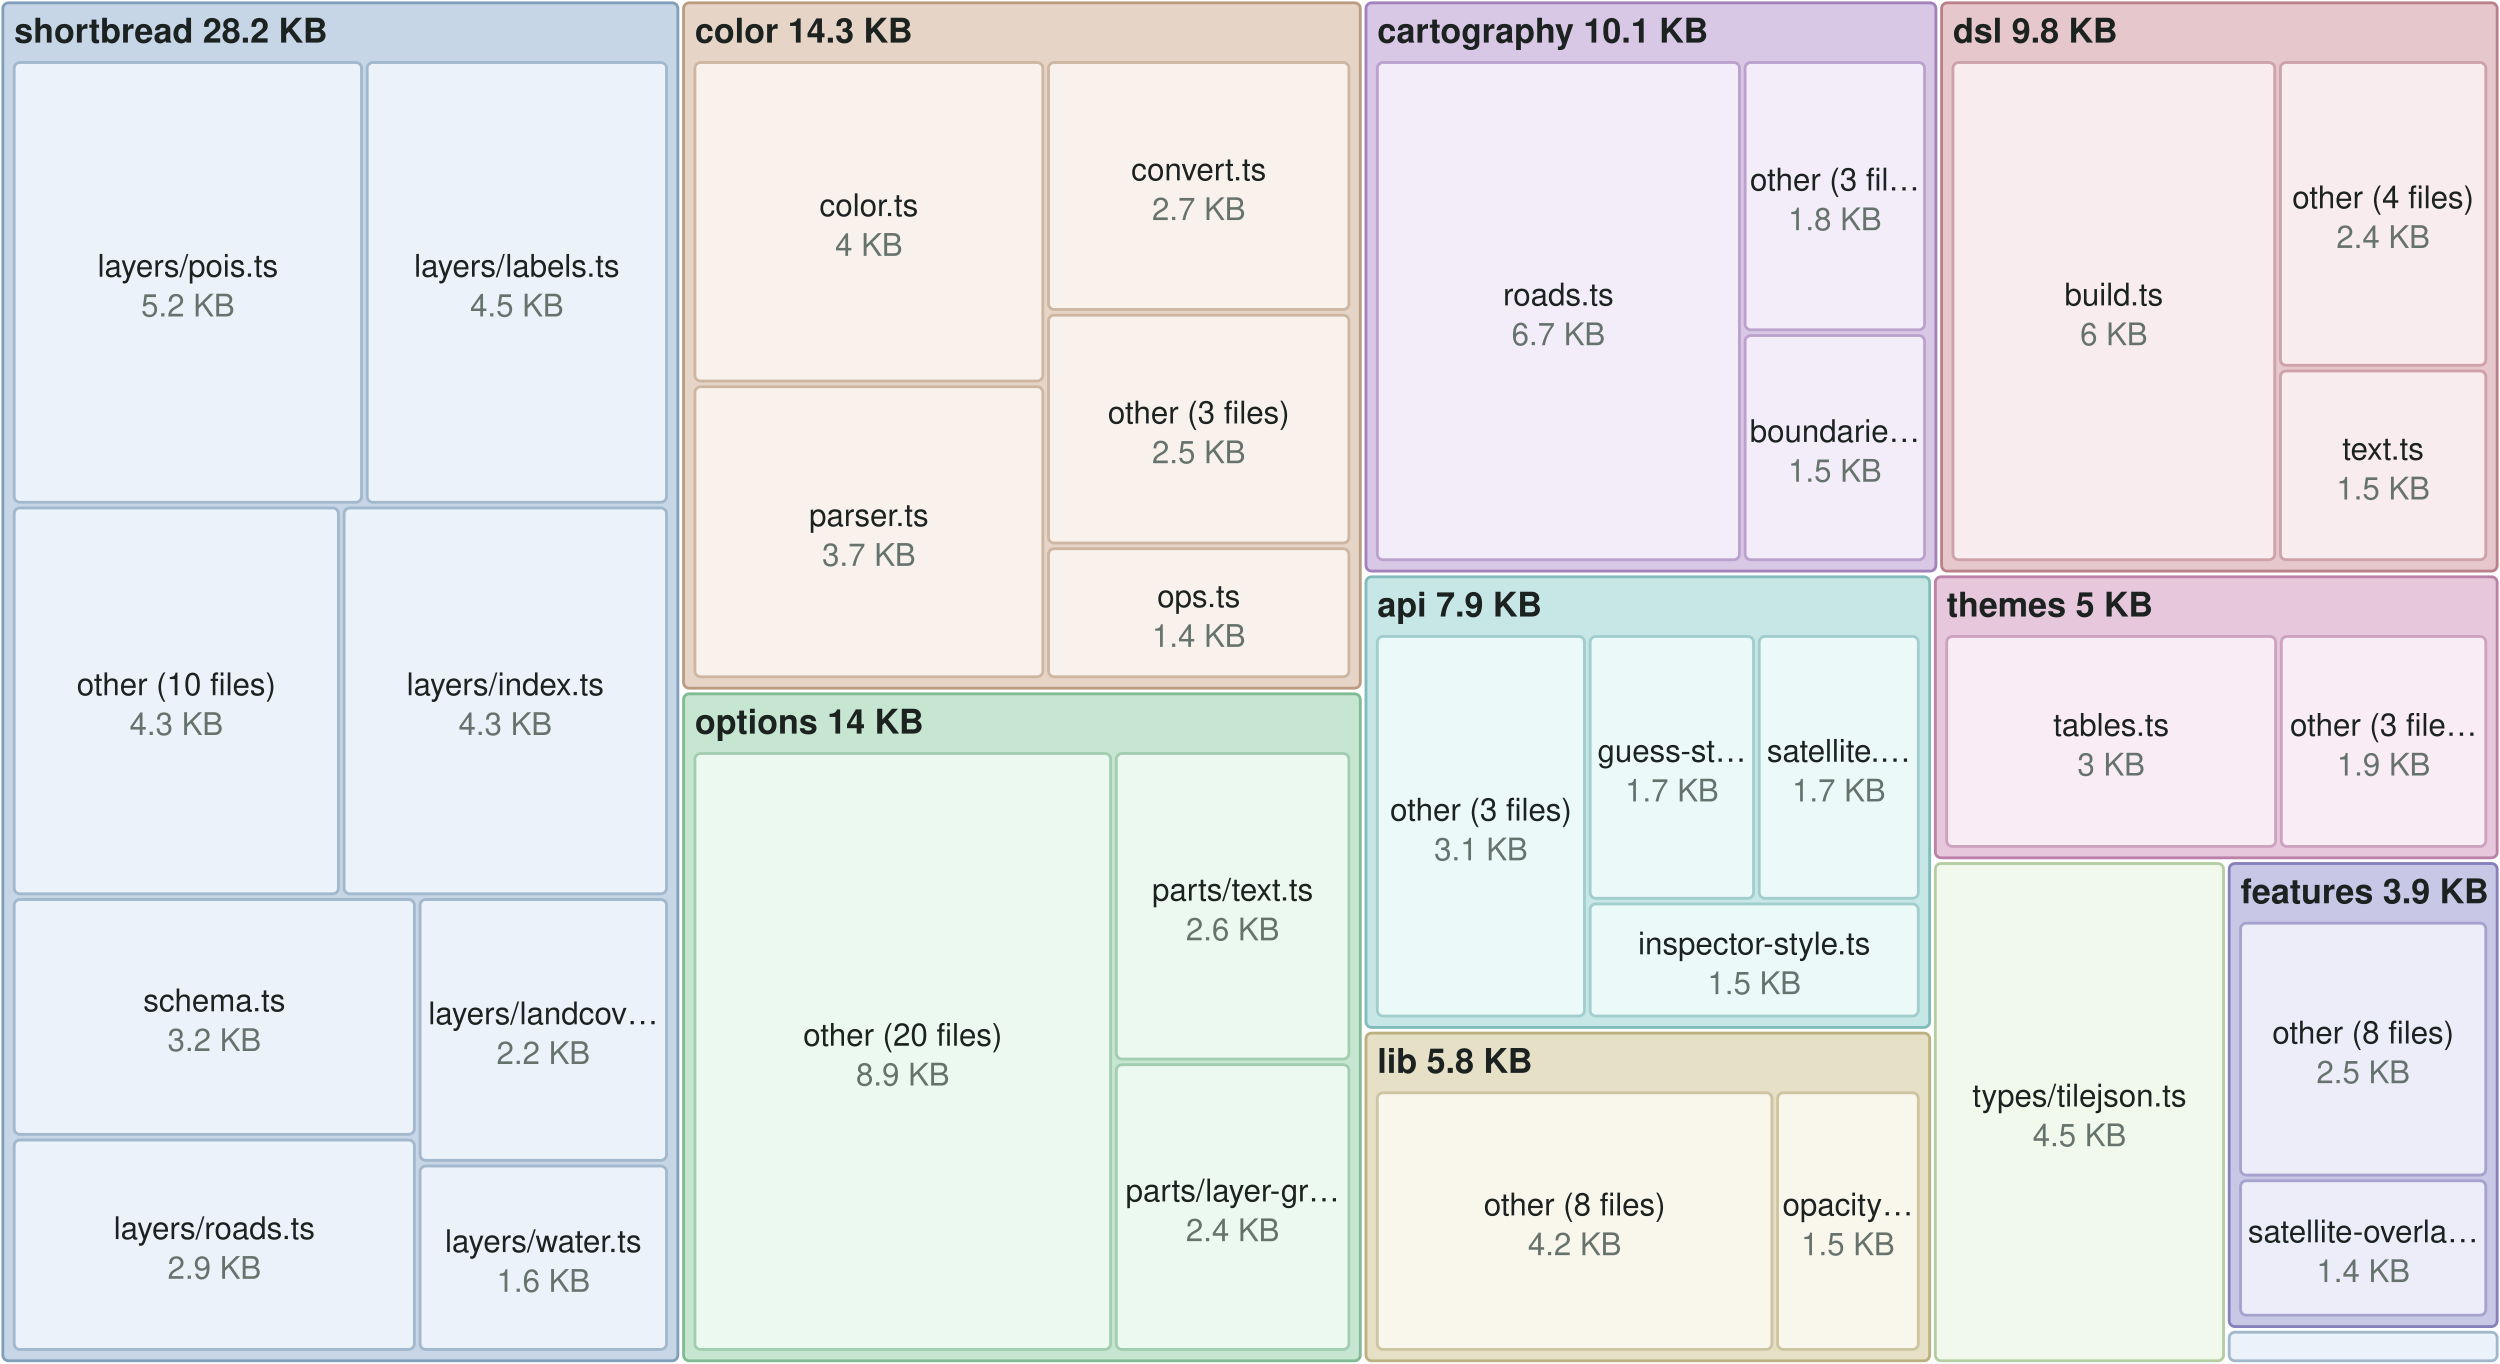
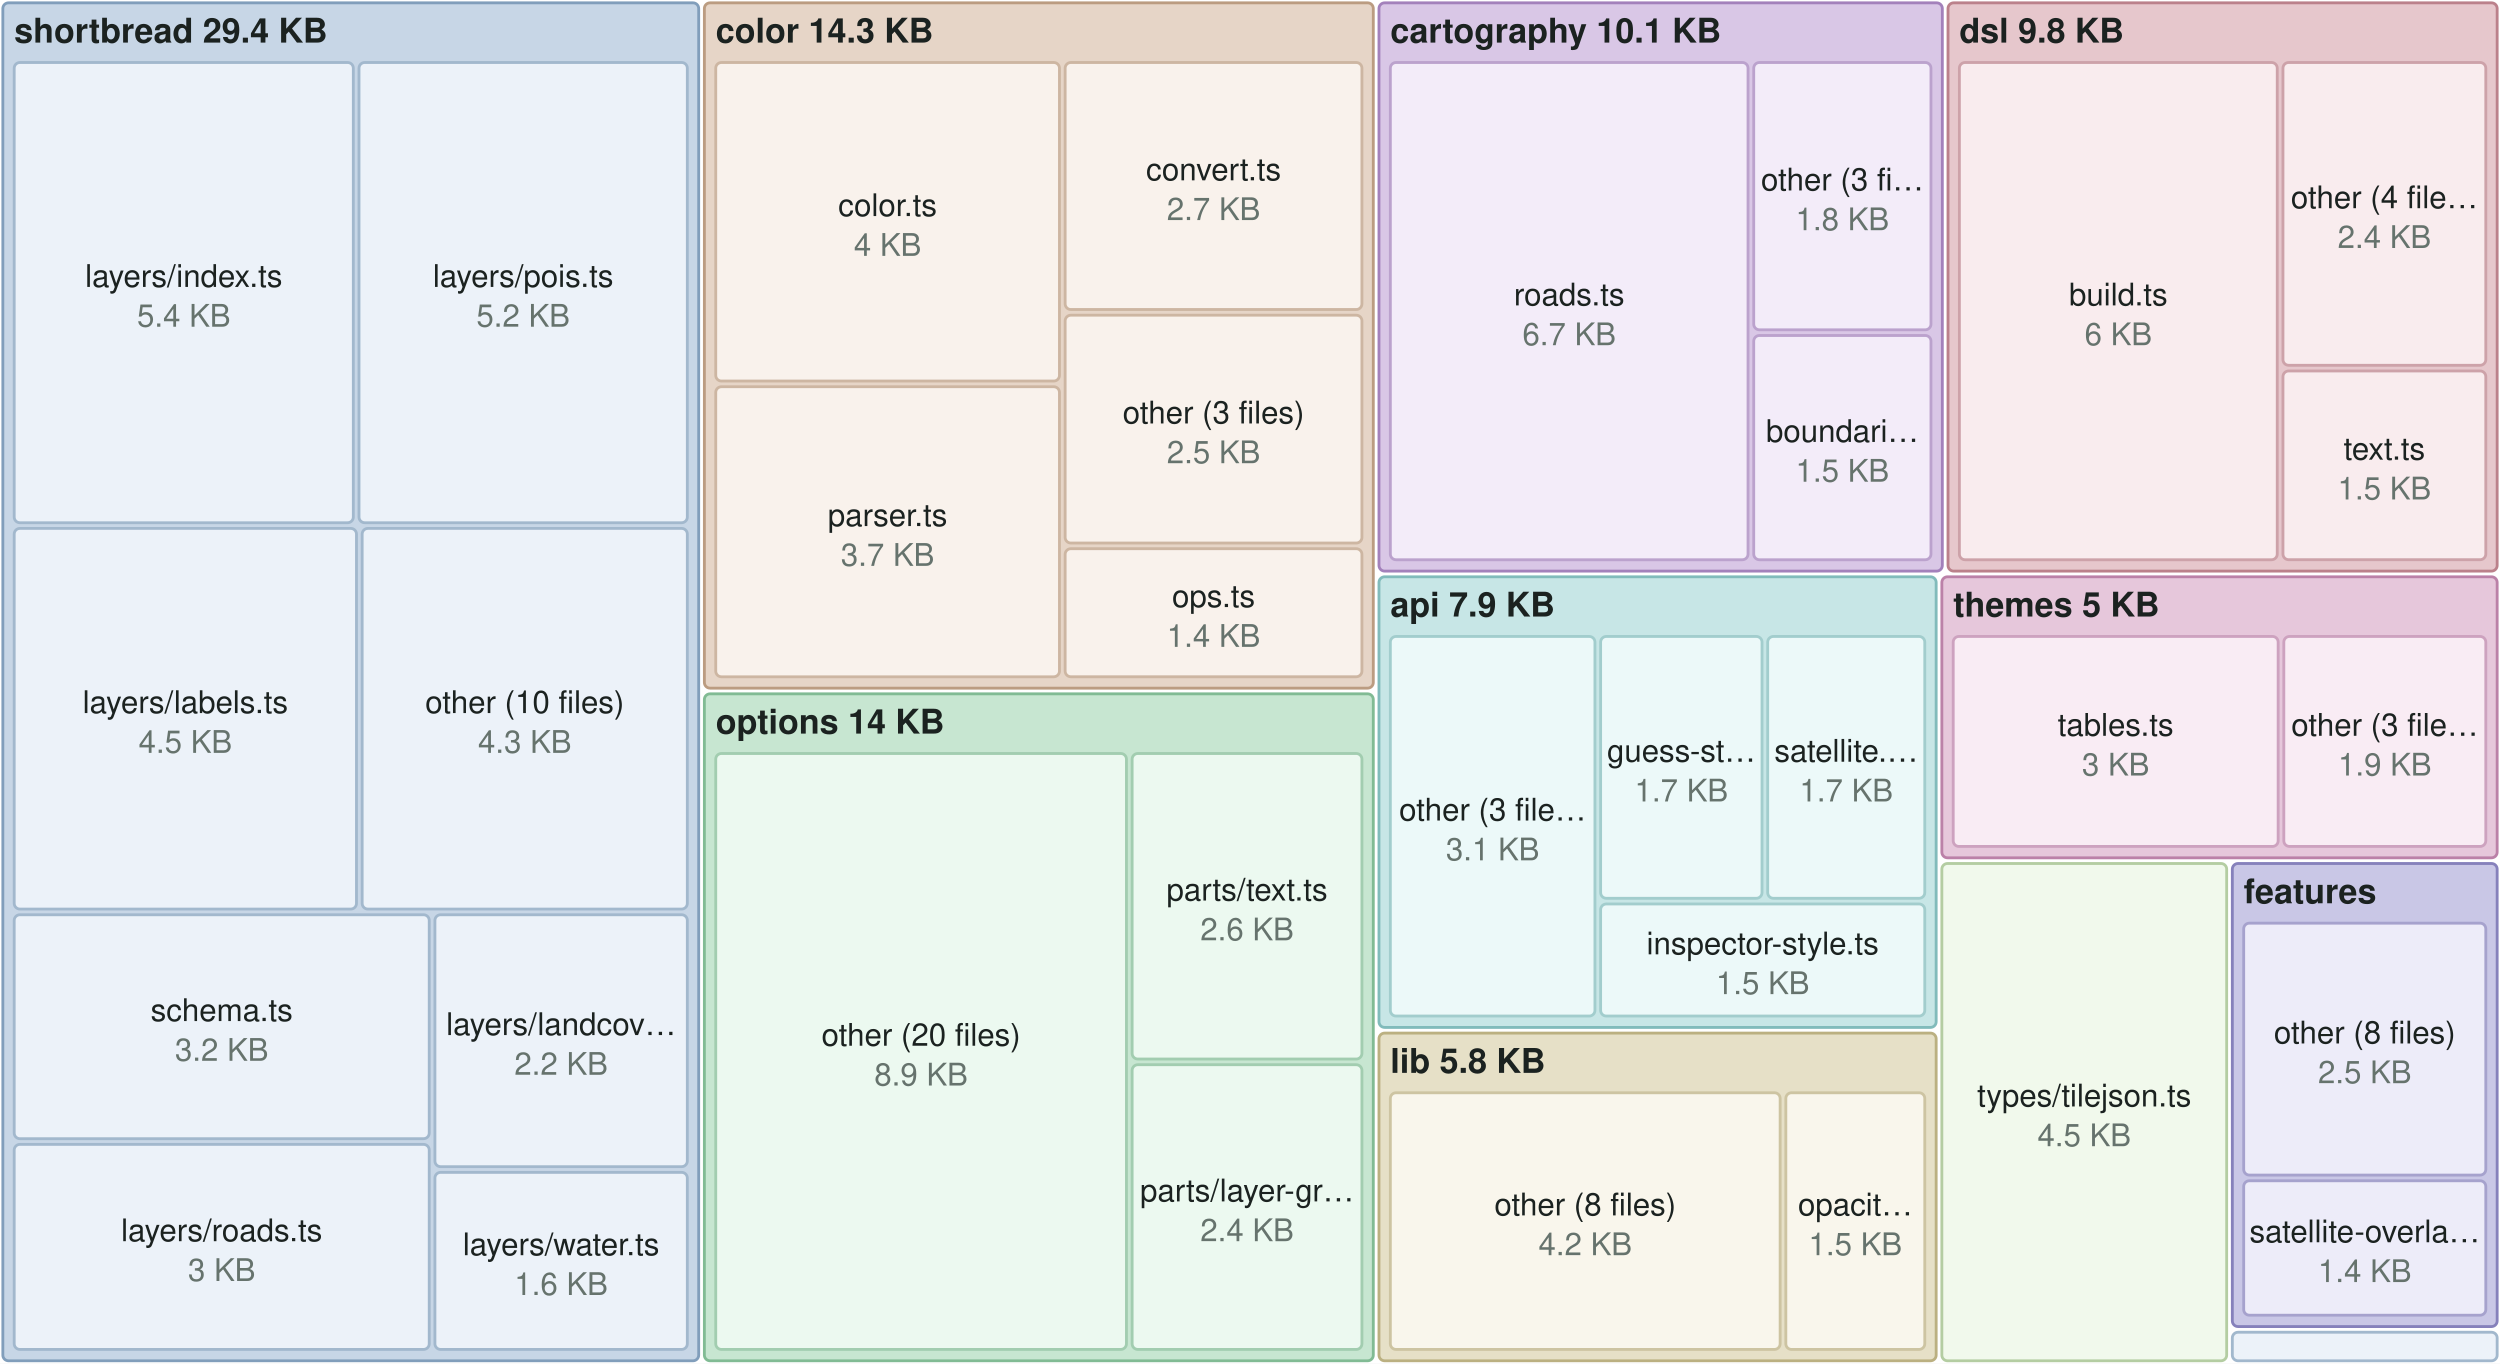
<svg xmlns="http://www.w3.org/2000/svg" width="880" height="480" viewBox="0 0 880 480">
  <style>
	.background { fill: #ffffff; }
	text { font-family: Helvetica, Arial, 'Liberation Sans', sans-serif; }
	.group-label { fill: #1b2220; font-weight: 600; font-size: 12px; }
	.leaf-label { fill: #1b2220; font-size: 11px; text-anchor: middle; }
	.leaf-size { fill: #66736d; font-size: 11px; text-anchor: middle; }
	.group-box, .leaf-box { stroke-width: 1; }
	.leaf:hover .leaf-box { stroke-width: 2; }
	.c0 .group-box { fill: hsl(210 38% 84%); stroke: hsl(210 30% 62%); }
	.c0 .leaf-box { fill: hsl(210 50% 95%); stroke: hsl(210 30% 72%); }
	.c1 .group-box { fill: hsl(28 38% 84%); stroke: hsl(28 30% 62%); }
	.c1 .leaf-box { fill: hsl(28 50% 95%); stroke: hsl(28 30% 72%); }
	.c2 .group-box { fill: hsl(140 38% 84%); stroke: hsl(140 30% 62%); }
	.c2 .leaf-box { fill: hsl(140 50% 95%); stroke: hsl(140 30% 72%); }
	.c3 .group-box { fill: hsl(275 38% 84%); stroke: hsl(275 30% 62%); }
	.c3 .leaf-box { fill: hsl(275 50% 95%); stroke: hsl(275 30% 72%); }
	.c4 .group-box { fill: hsl(350 38% 84%); stroke: hsl(350 30% 62%); }
	.c4 .leaf-box { fill: hsl(350 50% 95%); stroke: hsl(350 30% 72%); }
	.c5 .group-box { fill: hsl(180 38% 84%); stroke: hsl(180 30% 62%); }
	.c5 .leaf-box { fill: hsl(180 50% 95%); stroke: hsl(180 30% 72%); }
	.c6 .group-box { fill: hsl(48 38% 84%); stroke: hsl(48 30% 62%); }
	.c6 .leaf-box { fill: hsl(48 50% 95%); stroke: hsl(48 30% 72%); }
	.c7 .group-box { fill: hsl(320 38% 84%); stroke: hsl(320 30% 62%); }
	.c7 .leaf-box { fill: hsl(320 50% 95%); stroke: hsl(320 30% 72%); }
	.c8 .group-box { fill: hsl(95 38% 84%); stroke: hsl(95 30% 62%); }
	.c8 .leaf-box { fill: hsl(95 50% 95%); stroke: hsl(95 30% 72%); }
	.c9 .group-box { fill: hsl(245 38% 84%); stroke: hsl(245 30% 62%); }
	.c9 .leaf-box { fill: hsl(245 50% 95%); stroke: hsl(245 30% 72%); }
	@media (prefers-color-scheme: dark) {
		.background { fill: #0d1117; }
		.group-label, .leaf-label { fill: #e6edf3; }
		.leaf-size { fill: #8b949e; }
		.c0 .group-box { fill: hsl(210 22% 22%); stroke: hsl(210 20% 38%); }
		.c0 .leaf-box { fill: hsl(210 25% 14%); stroke: hsl(210 20% 32%); }
		.c1 .group-box { fill: hsl(28 22% 22%); stroke: hsl(28 20% 38%); }
		.c1 .leaf-box { fill: hsl(28 25% 14%); stroke: hsl(28 20% 32%); }
		.c2 .group-box { fill: hsl(140 22% 22%); stroke: hsl(140 20% 38%); }
		.c2 .leaf-box { fill: hsl(140 25% 14%); stroke: hsl(140 20% 32%); }
		.c3 .group-box { fill: hsl(275 22% 22%); stroke: hsl(275 20% 38%); }
		.c3 .leaf-box { fill: hsl(275 25% 14%); stroke: hsl(275 20% 32%); }
		.c4 .group-box { fill: hsl(350 22% 22%); stroke: hsl(350 20% 38%); }
		.c4 .leaf-box { fill: hsl(350 25% 14%); stroke: hsl(350 20% 32%); }
		.c5 .group-box { fill: hsl(180 22% 22%); stroke: hsl(180 20% 38%); }
		.c5 .leaf-box { fill: hsl(180 25% 14%); stroke: hsl(180 20% 32%); }
		.c6 .group-box { fill: hsl(48 22% 22%); stroke: hsl(48 20% 38%); }
		.c6 .leaf-box { fill: hsl(48 25% 14%); stroke: hsl(48 20% 32%); }
		.c7 .group-box { fill: hsl(320 22% 22%); stroke: hsl(320 20% 38%); }
		.c7 .leaf-box { fill: hsl(320 25% 14%); stroke: hsl(320 20% 32%); }
		.c8 .group-box { fill: hsl(95 22% 22%); stroke: hsl(95 20% 38%); }
		.c8 .leaf-box { fill: hsl(95 25% 14%); stroke: hsl(95 20% 32%); }
		.c9 .group-box { fill: hsl(245 22% 22%); stroke: hsl(245 20% 38%); }
		.c9 .leaf-box { fill: hsl(245 25% 14%); stroke: hsl(245 20% 32%); }
	}
</style>
  <rect class="background" width="880" height="480" />
  <g class="group c0">
-     <rect class="group-box" x="1" y="1" width="237.61" height="478" rx="2" />
-     <text class="group-label" x="5" y="15" textLength="108.71" lengthAdjust="spacingAndGlyphs">shortbread 28.2 KB</text>
-   </g>
-   <g class="leaf c0">
-     <rect class="leaf-box" x="5" y="22" width="122.26" height="154.8" rx="2" />
-     <text class="leaf-label" x="66.13" y="97.4" textLength="64.19" lengthAdjust="spacingAndGlyphs">layers/pois.ts</text>
-     <text class="leaf-size" x="66.13" y="111.4" textLength="33.02" lengthAdjust="spacingAndGlyphs">5.2 KB</text>
-   </g>
-   <g class="leaf c0">
-     <rect class="leaf-box" x="129.26" y="22" width="105.35" height="154.8" rx="2" />
-     <text class="leaf-label" x="181.93" y="97.4" textLength="72.74" lengthAdjust="spacingAndGlyphs">layers/labels.ts</text>
-     <text class="leaf-size" x="181.93" y="111.4" textLength="33.02" lengthAdjust="spacingAndGlyphs">4.5 KB</text>
-   </g>
-   <g class="leaf c0">
-     <rect class="leaf-box" x="5" y="178.8" width="114.12" height="135.83" rx="2" />
-     <text class="leaf-label" x="62.06" y="244.71" textLength="70.3" lengthAdjust="spacingAndGlyphs">other (10 files)</text>
-     <text class="leaf-size" x="62.06" y="258.71" textLength="33.02" lengthAdjust="spacingAndGlyphs">4.3 KB</text>
-   </g>
-   <g class="leaf c0">
-     <rect class="leaf-box" x="121.12" y="178.8" width="113.49" height="135.83" rx="2" />
-     <text class="leaf-label" x="177.86" y="244.71" textLength="70.3" lengthAdjust="spacingAndGlyphs">layers/index.ts</text>
-     <text class="leaf-size" x="177.86" y="258.71" textLength="33.02" lengthAdjust="spacingAndGlyphs">4.3 KB</text>
-   </g>
-   <g class="leaf c0">
-     <rect class="leaf-box" x="5" y="316.63" width="140.87" height="82.66" rx="2" />
-     <text class="leaf-label" x="75.44" y="355.96" textLength="50.13" lengthAdjust="spacingAndGlyphs">schema.ts</text>
-     <text class="leaf-size" x="75.44" y="369.96" textLength="33.02" lengthAdjust="spacingAndGlyphs">3.2 KB</text>
-   </g>
-   <g class="leaf c0">
-     <rect class="leaf-box" x="5" y="401.29" width="140.87" height="73.71" rx="2" />
-     <text class="leaf-label" x="75.44" y="436.14" textLength="71.52" lengthAdjust="spacingAndGlyphs">layers/roads.ts</text>
-     <text class="leaf-size" x="75.44" y="450.14" textLength="33.02" lengthAdjust="spacingAndGlyphs">2.9 KB</text>
-   </g>
-   <g class="leaf c0">
-     <rect class="leaf-box" x="147.87" y="316.63" width="86.74" height="91.82" rx="2" />
-     <text class="leaf-label" x="191.24" y="360.54" textLength="76.42" lengthAdjust="spacingAndGlyphs">layers/landcov…</text>
-     <text class="leaf-size" x="191.24" y="374.54" textLength="33.02" lengthAdjust="spacingAndGlyphs">2.2 KB</text>
-   </g>
-   <g class="leaf c0">
-     <rect class="leaf-box" x="147.87" y="410.45" width="86.74" height="64.55" rx="2" />
-     <text class="leaf-label" x="191.24" y="440.72" textLength="70.91" lengthAdjust="spacingAndGlyphs">layers/water.ts</text>
-     <text class="leaf-size" x="191.24" y="454.72" textLength="33.02" lengthAdjust="spacingAndGlyphs">1.6 KB</text>
+     <rect class="group-box" x="1" y="1" width="244.94" height="478" rx="2" />
+     <text class="group-label" x="5" y="15" textLength="108.71" lengthAdjust="spacingAndGlyphs">shortbread 29.4 KB</text>
+   </g>
+   <g class="leaf c0">
+     <rect class="leaf-box" x="5" y="22" width="119.37" height="162" rx="2" />
+     <text class="leaf-label" x="64.69" y="101" textLength="70.3" lengthAdjust="spacingAndGlyphs">layers/index.ts</text>
+     <text class="leaf-size" x="64.69" y="115" textLength="33.02" lengthAdjust="spacingAndGlyphs">5.4 KB</text>
+   </g>
+   <g class="leaf c0">
+     <rect class="leaf-box" x="126.37" y="22" width="115.57" height="162" rx="2" />
+     <text class="leaf-label" x="184.15" y="101" textLength="64.19" lengthAdjust="spacingAndGlyphs">layers/pois.ts</text>
+     <text class="leaf-size" x="184.15" y="115" textLength="33.02" lengthAdjust="spacingAndGlyphs">5.2 KB</text>
+   </g>
+   <g class="leaf c0">
+     <rect class="leaf-box" x="5" y="186" width="120.48" height="133.99" rx="2" />
+     <text class="leaf-label" x="65.24" y="251" textLength="72.74" lengthAdjust="spacingAndGlyphs">layers/labels.ts</text>
+     <text class="leaf-size" x="65.24" y="265" textLength="33.02" lengthAdjust="spacingAndGlyphs">4.5 KB</text>
+   </g>
+   <g class="leaf c0">
+     <rect class="leaf-box" x="127.48" y="186" width="114.46" height="133.99" rx="2" />
+     <text class="leaf-label" x="184.71" y="251" textLength="70.3" lengthAdjust="spacingAndGlyphs">other (10 files)</text>
+     <text class="leaf-size" x="184.71" y="265" textLength="33.02" lengthAdjust="spacingAndGlyphs">4.3 KB</text>
+   </g>
+   <g class="leaf c0">
+     <rect class="leaf-box" x="5" y="321.99" width="146.09" height="78.83" rx="2" />
+     <text class="leaf-label" x="78.04" y="359.41" textLength="50.13" lengthAdjust="spacingAndGlyphs">schema.ts</text>
+     <text class="leaf-size" x="78.04" y="373.41" textLength="33.02" lengthAdjust="spacingAndGlyphs">3.2 KB</text>
+   </g>
+   <g class="leaf c0">
+     <rect class="leaf-box" x="5" y="402.82" width="146.09" height="72.18" rx="2" />
+     <text class="leaf-label" x="78.04" y="436.91" textLength="71.52" lengthAdjust="spacingAndGlyphs">layers/roads.ts</text>
+     <text class="leaf-size" x="78.04" y="450.91" textLength="23.85" lengthAdjust="spacingAndGlyphs">3 KB</text>
+   </g>
+   <g class="leaf c0">
+     <rect class="leaf-box" x="153.09" y="321.99" width="88.85" height="88.68" rx="2" />
+     <text class="leaf-label" x="197.51" y="364.33" textLength="76.42" lengthAdjust="spacingAndGlyphs">layers/landcov…</text>
+     <text class="leaf-size" x="197.51" y="378.33" textLength="33.02" lengthAdjust="spacingAndGlyphs">2.2 KB</text>
+   </g>
+   <g class="leaf c0">
+     <rect class="leaf-box" x="153.09" y="412.67" width="88.85" height="62.33" rx="2" />
+     <text class="leaf-label" x="197.51" y="441.84" textLength="70.91" lengthAdjust="spacingAndGlyphs">layers/water.ts</text>
+     <text class="leaf-size" x="197.51" y="455.84" textLength="33.02" lengthAdjust="spacingAndGlyphs">1.6 KB</text>
  </g>
  <g class="group c1">
-     <rect class="group-box" x="240.61" y="1" width="238.21" height="241.23" rx="2" />
-     <text class="group-label" x="244.61" y="15" textLength="75.37" lengthAdjust="spacingAndGlyphs">color 14.3 KB</text>
-   </g>
-   <g class="leaf c1">
-     <rect class="leaf-box" x="244.61" y="22" width="122.47" height="112.13" rx="2" />
-     <text class="leaf-label" x="305.84" y="76.06" textLength="35.45" lengthAdjust="spacingAndGlyphs">color.ts</text>
-     <text class="leaf-size" x="305.84" y="90.06" textLength="23.85" lengthAdjust="spacingAndGlyphs">4 KB</text>
-   </g>
-   <g class="leaf c1">
-     <rect class="leaf-box" x="244.61" y="136.13" width="122.47" height="102.1" rx="2" />
-     <text class="leaf-label" x="305.84" y="185.18" textLength="42.79" lengthAdjust="spacingAndGlyphs">parser.ts</text>
-     <text class="leaf-size" x="305.84" y="199.18" textLength="33.02" lengthAdjust="spacingAndGlyphs">3.7 KB</text>
-   </g>
-   <g class="leaf c1">
-     <rect class="leaf-box" x="369.07" y="22" width="105.75" height="86.95" rx="2" />
-     <text class="leaf-label" x="421.95" y="63.47" textLength="47.69" lengthAdjust="spacingAndGlyphs">convert.ts</text>
-     <text class="leaf-size" x="421.95" y="77.47" textLength="33.02" lengthAdjust="spacingAndGlyphs">2.7 KB</text>
-   </g>
-   <g class="leaf c1">
-     <rect class="leaf-box" x="369.07" y="110.95" width="105.75" height="80.2" rx="2" />
-     <text class="leaf-label" x="421.95" y="149.05" textLength="64.19" lengthAdjust="spacingAndGlyphs">other (3 files)</text>
-     <text class="leaf-size" x="421.95" y="163.05" textLength="33.02" lengthAdjust="spacingAndGlyphs">2.5 KB</text>
-   </g>
-   <g class="leaf c1">
-     <rect class="leaf-box" x="369.07" y="193.14" width="105.75" height="45.08" rx="2" />
-     <text class="leaf-label" x="421.95" y="213.69" textLength="29.35" lengthAdjust="spacingAndGlyphs">ops.ts</text>
-     <text class="leaf-size" x="421.95" y="227.69" textLength="33.02" lengthAdjust="spacingAndGlyphs">1.4 KB</text>
+     <rect class="group-box" x="247.94" y="1" width="235.46" height="241.23" rx="2" />
+     <text class="group-label" x="251.94" y="15" textLength="75.37" lengthAdjust="spacingAndGlyphs">color 14.3 KB</text>
+   </g>
+   <g class="leaf c1">
+     <rect class="leaf-box" x="251.94" y="22" width="120.99" height="112.13" rx="2" />
+     <text class="leaf-label" x="312.43" y="76.06" textLength="35.45" lengthAdjust="spacingAndGlyphs">color.ts</text>
+     <text class="leaf-size" x="312.43" y="90.06" textLength="23.85" lengthAdjust="spacingAndGlyphs">4 KB</text>
+   </g>
+   <g class="leaf c1">
+     <rect class="leaf-box" x="251.94" y="136.13" width="120.99" height="102.1" rx="2" />
+     <text class="leaf-label" x="312.43" y="185.18" textLength="42.79" lengthAdjust="spacingAndGlyphs">parser.ts</text>
+     <text class="leaf-size" x="312.43" y="199.18" textLength="33.02" lengthAdjust="spacingAndGlyphs">3.7 KB</text>
+   </g>
+   <g class="leaf c1">
+     <rect class="leaf-box" x="374.93" y="22" width="104.47" height="86.95" rx="2" />
+     <text class="leaf-label" x="427.17" y="63.47" textLength="47.69" lengthAdjust="spacingAndGlyphs">convert.ts</text>
+     <text class="leaf-size" x="427.17" y="77.47" textLength="33.02" lengthAdjust="spacingAndGlyphs">2.7 KB</text>
+   </g>
+   <g class="leaf c1">
+     <rect class="leaf-box" x="374.93" y="110.95" width="104.47" height="80.2" rx="2" />
+     <text class="leaf-label" x="427.17" y="149.05" textLength="64.19" lengthAdjust="spacingAndGlyphs">other (3 files)</text>
+     <text class="leaf-size" x="427.17" y="163.05" textLength="33.02" lengthAdjust="spacingAndGlyphs">2.5 KB</text>
+   </g>
+   <g class="leaf c1">
+     <rect class="leaf-box" x="374.93" y="193.14" width="104.47" height="45.08" rx="2" />
+     <text class="leaf-label" x="427.17" y="213.69" textLength="29.35" lengthAdjust="spacingAndGlyphs">ops.ts</text>
+     <text class="leaf-size" x="427.17" y="227.69" textLength="33.02" lengthAdjust="spacingAndGlyphs">1.4 KB</text>
  </g>
  <g class="group c2">
-     <rect class="group-box" x="240.61" y="244.23" width="238.21" height="234.77" rx="2" />
-     <text class="group-label" x="244.61" y="258.23" textLength="79.36" lengthAdjust="spacingAndGlyphs">options 14 KB</text>
+     <rect class="group-box" x="247.94" y="244.23" width="235.46" height="234.77" rx="2" />
+     <text class="group-label" x="251.94" y="258.23" textLength="79.36" lengthAdjust="spacingAndGlyphs">options 14 KB</text>
  </g>
  <g class="leaf c2">
-     <rect class="leaf-box" x="244.61" y="265.23" width="146.33" height="209.77" rx="2" />
-     <text class="leaf-label" x="317.77" y="368.11" textLength="70.3" lengthAdjust="spacingAndGlyphs">other (20 files)</text>
-     <text class="leaf-size" x="317.77" y="382.11" textLength="33.02" lengthAdjust="spacingAndGlyphs">8.9 KB</text>
+     <rect class="leaf-box" x="251.94" y="265.23" width="144.57" height="209.77" rx="2" />
+     <text class="leaf-label" x="324.22" y="368.11" textLength="70.3" lengthAdjust="spacingAndGlyphs">other (20 files)</text>
+     <text class="leaf-size" x="324.22" y="382.11" textLength="33.02" lengthAdjust="spacingAndGlyphs">8.9 KB</text>
  </g>
  <g class="leaf c2">
-     <rect class="leaf-box" x="392.94" y="265.23" width="81.88" height="107.55" rx="2" />
-     <text class="leaf-label" x="433.88" y="317" textLength="56.86" lengthAdjust="spacingAndGlyphs">parts/text.ts</text>
-     <text class="leaf-size" x="433.88" y="331" textLength="33.02" lengthAdjust="spacingAndGlyphs">2.6 KB</text>
+     <rect class="leaf-box" x="398.51" y="265.23" width="80.89" height="107.55" rx="2" />
+     <text class="leaf-label" x="438.96" y="317" textLength="56.86" lengthAdjust="spacingAndGlyphs">parts/text.ts</text>
+     <text class="leaf-size" x="438.96" y="331" textLength="33.02" lengthAdjust="spacingAndGlyphs">2.6 KB</text>
  </g>
  <g class="leaf c2">
-     <rect class="leaf-box" x="392.94" y="374.78" width="81.88" height="100.22" rx="2" />
-     <text class="leaf-label" x="433.88" y="422.89" textLength="70.91" lengthAdjust="spacingAndGlyphs">parts/layer-gr…</text>
-     <text class="leaf-size" x="433.88" y="436.89" textLength="33.02" lengthAdjust="spacingAndGlyphs">2.4 KB</text>
+     <rect class="leaf-box" x="398.51" y="374.78" width="80.89" height="100.22" rx="2" />
+     <text class="leaf-label" x="438.96" y="422.89" textLength="70.91" lengthAdjust="spacingAndGlyphs">parts/layer-gr…</text>
+     <text class="leaf-size" x="438.96" y="436.89" textLength="33.02" lengthAdjust="spacingAndGlyphs">2.4 KB</text>
  </g>
  <g class="group c3">
-     <rect class="group-box" x="480.82" y="1" width="200.62" height="200.03" rx="2" />
-     <text class="group-label" x="484.82" y="15" textLength="115.38" lengthAdjust="spacingAndGlyphs">cartography 10.1 KB</text>
+     <rect class="group-box" x="485.4" y="1" width="198.3" height="200.03" rx="2" />
+     <text class="group-label" x="489.4" y="15" textLength="115.38" lengthAdjust="spacingAndGlyphs">cartography 10.1 KB</text>
  </g>
  <g class="leaf c3">
-     <rect class="leaf-box" x="484.82" y="22" width="127.46" height="175.03" rx="2" />
-     <text class="leaf-label" x="548.55" y="107.51" textLength="39.13" lengthAdjust="spacingAndGlyphs">roads.ts</text>
-     <text class="leaf-size" x="548.55" y="121.51" textLength="33.02" lengthAdjust="spacingAndGlyphs">6.7 KB</text>
+     <rect class="leaf-box" x="489.4" y="22" width="125.91" height="175.03" rx="2" />
+     <text class="leaf-label" x="552.36" y="107.51" textLength="39.13" lengthAdjust="spacingAndGlyphs">roads.ts</text>
+     <text class="leaf-size" x="552.36" y="121.51" textLength="33.02" lengthAdjust="spacingAndGlyphs">6.7 KB</text>
  </g>
  <g class="leaf c3">
-     <rect class="leaf-box" x="614.28" y="22" width="63.16" height="94.09" rx="2" />
-     <text class="leaf-label" x="645.86" y="67.04" textLength="55.02" lengthAdjust="spacingAndGlyphs">other (3 fil…</text>
-     <text class="leaf-size" x="645.86" y="81.04" textLength="33.02" lengthAdjust="spacingAndGlyphs">1.8 KB</text>
+     <rect class="leaf-box" x="617.31" y="22" width="62.39" height="94.09" rx="2" />
+     <text class="leaf-label" x="648.51" y="67.04" textLength="52.58" lengthAdjust="spacingAndGlyphs">other (3 fi…</text>
+     <text class="leaf-size" x="648.51" y="81.04" textLength="33.02" lengthAdjust="spacingAndGlyphs">1.8 KB</text>
  </g>
  <g class="leaf c3">
-     <rect class="leaf-box" x="614.28" y="118.09" width="63.16" height="78.94" rx="2" />
-     <text class="leaf-label" x="645.86" y="155.56" textLength="55.03" lengthAdjust="spacingAndGlyphs">boundarie…</text>
-     <text class="leaf-size" x="645.86" y="169.56" textLength="33.02" lengthAdjust="spacingAndGlyphs">1.5 KB</text>
+     <rect class="leaf-box" x="617.31" y="118.09" width="62.39" height="78.94" rx="2" />
+     <text class="leaf-label" x="648.51" y="155.56" textLength="48.92" lengthAdjust="spacingAndGlyphs">boundari…</text>
+     <text class="leaf-size" x="648.51" y="169.56" textLength="33.02" lengthAdjust="spacingAndGlyphs">1.5 KB</text>
  </g>
  <g class="group c4">
-     <rect class="group-box" x="683.44" y="1" width="195.56" height="200.03" rx="2" />
-     <text class="group-label" x="687.44" y="15" textLength="56.7" lengthAdjust="spacingAndGlyphs">dsl 9.8 KB</text>
+     <rect class="group-box" x="685.7" y="1" width="193.3" height="200.03" rx="2" />
+     <text class="group-label" x="689.7" y="15" textLength="56.7" lengthAdjust="spacingAndGlyphs">dsl 9.8 KB</text>
  </g>
  <g class="leaf c4">
-     <rect class="leaf-box" x="687.44" y="22" width="113.27" height="175.03" rx="2" />
-     <text class="leaf-label" x="744.07" y="107.51" textLength="34.85" lengthAdjust="spacingAndGlyphs">build.ts</text>
-     <text class="leaf-size" x="744.07" y="121.51" textLength="23.85" lengthAdjust="spacingAndGlyphs">6 KB</text>
+     <rect class="leaf-box" x="689.7" y="22" width="111.89" height="175.03" rx="2" />
+     <text class="leaf-label" x="745.65" y="107.51" textLength="34.85" lengthAdjust="spacingAndGlyphs">build.ts</text>
+     <text class="leaf-size" x="745.65" y="121.51" textLength="23.85" lengthAdjust="spacingAndGlyphs">6 KB</text>
  </g>
  <g class="leaf c4">
-     <rect class="leaf-box" x="802.71" y="22" width="72.29" height="106.58" rx="2" />
-     <text class="leaf-label" x="838.85" y="73.29" textLength="64.19" lengthAdjust="spacingAndGlyphs">other (4 files)</text>
-     <text class="leaf-size" x="838.85" y="87.29" textLength="33.02" lengthAdjust="spacingAndGlyphs">2.4 KB</text>
+     <rect class="leaf-box" x="803.6" y="22" width="71.4" height="106.58" rx="2" />
+     <text class="leaf-label" x="839.3" y="73.29" textLength="61.14" lengthAdjust="spacingAndGlyphs">other (4 file…</text>
+     <text class="leaf-size" x="839.3" y="87.29" textLength="33.02" lengthAdjust="spacingAndGlyphs">2.4 KB</text>
  </g>
  <g class="leaf c4">
-     <rect class="leaf-box" x="802.71" y="130.58" width="72.29" height="66.44" rx="2" />
-     <text class="leaf-label" x="838.85" y="161.81" textLength="29.35" lengthAdjust="spacingAndGlyphs">text.ts</text>
-     <text class="leaf-size" x="838.85" y="175.81" textLength="33.02" lengthAdjust="spacingAndGlyphs">1.5 KB</text>
+     <rect class="leaf-box" x="803.6" y="130.58" width="71.4" height="66.44" rx="2" />
+     <text class="leaf-label" x="839.3" y="161.81" textLength="29.35" lengthAdjust="spacingAndGlyphs">text.ts</text>
+     <text class="leaf-size" x="839.3" y="175.81" textLength="33.02" lengthAdjust="spacingAndGlyphs">1.5 KB</text>
  </g>
  <g class="group c5">
-     <rect class="group-box" x="480.82" y="203.03" width="198.42" height="158.62" rx="2" />
-     <text class="group-label" x="484.82" y="217.03" textLength="56.7" lengthAdjust="spacingAndGlyphs">api 7.9 KB</text>
-   </g>
-   <g class="leaf c5">
-     <rect class="leaf-box" x="484.82" y="224.03" width="72.91" height="133.62" rx="2" />
-     <text class="leaf-label" x="521.28" y="288.84" textLength="64.19" lengthAdjust="spacingAndGlyphs">other (3 files)</text>
-     <text class="leaf-size" x="521.28" y="302.84" textLength="33.02" lengthAdjust="spacingAndGlyphs">3.1 KB</text>
-   </g>
-   <g class="leaf c5">
-     <rect class="leaf-box" x="559.73" y="224.03" width="57.52" height="92.17" rx="2" />
-     <text class="leaf-label" x="588.5" y="268.12" textLength="47.69" lengthAdjust="spacingAndGlyphs">guess-st…</text>
-     <text class="leaf-size" x="588.5" y="282.12" textLength="33.02" lengthAdjust="spacingAndGlyphs">1.7 KB</text>
-   </g>
-   <g class="leaf c5">
-     <rect class="leaf-box" x="619.26" y="224.03" width="55.98" height="92.17" rx="2" />
-     <text class="leaf-label" x="647.25" y="268.12" textLength="46.46" lengthAdjust="spacingAndGlyphs">satellite.…</text>
-     <text class="leaf-size" x="647.25" y="282.12" textLength="33.02" lengthAdjust="spacingAndGlyphs">1.7 KB</text>
-   </g>
-   <g class="leaf c5">
-     <rect class="leaf-box" x="559.73" y="318.2" width="115.5" height="39.45" rx="2" />
-     <text class="leaf-label" x="617.49" y="335.93" textLength="82.52" lengthAdjust="spacingAndGlyphs">inspector-style.ts</text>
-     <text class="leaf-size" x="617.49" y="349.93" textLength="33.02" lengthAdjust="spacingAndGlyphs">1.5 KB</text>
+     <rect class="group-box" x="485.4" y="203.03" width="196.13" height="158.62" rx="2" />
+     <text class="group-label" x="489.4" y="217.03" textLength="56.7" lengthAdjust="spacingAndGlyphs">api 7.9 KB</text>
+   </g>
+   <g class="leaf c5">
+     <rect class="leaf-box" x="489.4" y="224.03" width="72.02" height="133.62" rx="2" />
+     <text class="leaf-label" x="525.41" y="288.84" textLength="61.14" lengthAdjust="spacingAndGlyphs">other (3 file…</text>
+     <text class="leaf-size" x="525.41" y="302.84" textLength="33.02" lengthAdjust="spacingAndGlyphs">3.1 KB</text>
+   </g>
+   <g class="leaf c5">
+     <rect class="leaf-box" x="563.42" y="224.03" width="56.81" height="92.17" rx="2" />
+     <text class="leaf-label" x="591.83" y="268.12" textLength="47.69" lengthAdjust="spacingAndGlyphs">guess-st…</text>
+     <text class="leaf-size" x="591.83" y="282.12" textLength="33.02" lengthAdjust="spacingAndGlyphs">1.7 KB</text>
+   </g>
+   <g class="leaf c5">
+     <rect class="leaf-box" x="622.23" y="224.03" width="55.29" height="92.17" rx="2" />
+     <text class="leaf-label" x="649.88" y="268.12" textLength="46.46" lengthAdjust="spacingAndGlyphs">satellite.…</text>
+     <text class="leaf-size" x="649.88" y="282.12" textLength="33.02" lengthAdjust="spacingAndGlyphs">1.7 KB</text>
+   </g>
+   <g class="leaf c5">
+     <rect class="leaf-box" x="563.42" y="318.2" width="114.1" height="39.45" rx="2" />
+     <text class="leaf-label" x="620.47" y="335.93" textLength="82.52" lengthAdjust="spacingAndGlyphs">inspector-style.ts</text>
+     <text class="leaf-size" x="620.47" y="349.93" textLength="33.02" lengthAdjust="spacingAndGlyphs">1.5 KB</text>
  </g>
  <g class="group c6">
-     <rect class="group-box" x="480.82" y="363.65" width="198.42" height="115.35" rx="2" />
-     <text class="group-label" x="484.82" y="377.65" textLength="53.36" lengthAdjust="spacingAndGlyphs">lib 5.8 KB</text>
+     <rect class="group-box" x="485.4" y="363.65" width="196.13" height="115.35" rx="2" />
+     <text class="group-label" x="489.4" y="377.65" textLength="53.36" lengthAdjust="spacingAndGlyphs">lib 5.8 KB</text>
  </g>
  <g class="leaf c6">
-     <rect class="leaf-box" x="484.82" y="384.65" width="138.89" height="90.35" rx="2" />
-     <text class="leaf-label" x="554.27" y="427.82" textLength="64.19" lengthAdjust="spacingAndGlyphs">other (8 files)</text>
-     <text class="leaf-size" x="554.27" y="441.82" textLength="33.02" lengthAdjust="spacingAndGlyphs">4.2 KB</text>
+     <rect class="leaf-box" x="489.4" y="384.65" width="137.21" height="90.35" rx="2" />
+     <text class="leaf-label" x="558.01" y="427.82" textLength="64.19" lengthAdjust="spacingAndGlyphs">other (8 files)</text>
+     <text class="leaf-size" x="558.01" y="441.82" textLength="33.02" lengthAdjust="spacingAndGlyphs">4.2 KB</text>
  </g>
  <g class="leaf c6">
-     <rect class="leaf-box" x="625.71" y="384.65" width="49.53" height="90.35" rx="2" />
-     <text class="leaf-label" x="650.47" y="427.82" textLength="40.96" lengthAdjust="spacingAndGlyphs">opacity…</text>
-     <text class="leaf-size" x="650.47" y="441.82" textLength="33.02" lengthAdjust="spacingAndGlyphs">1.5 KB</text>
+     <rect class="leaf-box" x="628.61" y="384.65" width="48.91" height="90.35" rx="2" />
+     <text class="leaf-label" x="653.07" y="427.82" textLength="35.46" lengthAdjust="spacingAndGlyphs">opacit…</text>
+     <text class="leaf-size" x="653.07" y="441.82" textLength="33.02" lengthAdjust="spacingAndGlyphs">1.5 KB</text>
  </g>
  <g class="group c7">
-     <rect class="group-box" x="681.24" y="203.03" width="197.76" height="98.92" rx="2" />
-     <text class="group-label" x="685.24" y="217.03" textLength="71.36" lengthAdjust="spacingAndGlyphs">themes 5 KB</text>
+     <rect class="group-box" x="683.53" y="203.03" width="195.47" height="98.92" rx="2" />
+     <text class="group-label" x="687.53" y="217.03" textLength="71.36" lengthAdjust="spacingAndGlyphs">themes 5 KB</text>
  </g>
  <g class="leaf c7">
-     <rect class="leaf-box" x="685.24" y="224.03" width="115.78" height="73.92" rx="2" />
-     <text class="leaf-label" x="743.13" y="258.99" textLength="40.96" lengthAdjust="spacingAndGlyphs">tables.ts</text>
-     <text class="leaf-size" x="743.13" y="272.99" textLength="23.85" lengthAdjust="spacingAndGlyphs">3 KB</text>
+     <rect class="leaf-box" x="687.53" y="224.03" width="114.38" height="73.92" rx="2" />
+     <text class="leaf-label" x="744.71" y="258.99" textLength="40.96" lengthAdjust="spacingAndGlyphs">tables.ts</text>
+     <text class="leaf-size" x="744.71" y="272.99" textLength="23.85" lengthAdjust="spacingAndGlyphs">3 KB</text>
  </g>
  <g class="leaf c7">
-     <rect class="leaf-box" x="803.02" y="224.03" width="71.98" height="73.92" rx="2" />
-     <text class="leaf-label" x="839.01" y="258.99" textLength="61.14" lengthAdjust="spacingAndGlyphs">other (3 file…</text>
-     <text class="leaf-size" x="839.01" y="272.99" textLength="33.02" lengthAdjust="spacingAndGlyphs">1.9 KB</text>
+     <rect class="leaf-box" x="803.9" y="224.03" width="71.1" height="73.92" rx="2" />
+     <text class="leaf-label" x="839.45" y="258.99" textLength="61.14" lengthAdjust="spacingAndGlyphs">other (3 file…</text>
+     <text class="leaf-size" x="839.45" y="272.99" textLength="33.02" lengthAdjust="spacingAndGlyphs">1.9 KB</text>
  </g>
  <g class="leaf c8">
-     <rect class="leaf-box" x="681.24" y="303.95" width="101.44" height="175.05" rx="2" />
-     <text class="leaf-label" x="731.96" y="389.47" textLength="75.2" lengthAdjust="spacingAndGlyphs">types/tilejson.ts</text>
-     <text class="leaf-size" x="731.96" y="403.47" textLength="33.02" lengthAdjust="spacingAndGlyphs">4.5 KB</text>
+     <rect class="leaf-box" x="683.53" y="303.95" width="100.26" height="175.05" rx="2" />
+     <text class="leaf-label" x="733.65" y="389.47" textLength="75.2" lengthAdjust="spacingAndGlyphs">types/tilejson.ts</text>
+     <text class="leaf-size" x="733.65" y="403.47" textLength="33.02" lengthAdjust="spacingAndGlyphs">4.5 KB</text>
  </g>
  <g class="group c9">
-     <rect class="group-box" x="784.68" y="303.95" width="94.32" height="163" rx="2" />
-     <text class="group-label" x="788.68" y="317.95" textLength="86.04" lengthAdjust="spacingAndGlyphs">features 3.9 KB</text>
+     <rect class="group-box" x="785.78" y="303.95" width="93.22" height="163" rx="2" />
+     <text class="group-label" x="789.78" y="317.95" textLength="46.68" lengthAdjust="spacingAndGlyphs">features</text>
  </g>
  <g class="leaf c9">
-     <rect class="leaf-box" x="788.68" y="324.95" width="86.32" height="88.68" rx="2" />
-     <text class="leaf-label" x="831.84" y="367.29" textLength="64.19" lengthAdjust="spacingAndGlyphs">other (8 files)</text>
-     <text class="leaf-size" x="831.84" y="381.29" textLength="33.02" lengthAdjust="spacingAndGlyphs">2.5 KB</text>
+     <rect class="leaf-box" x="789.78" y="324.95" width="85.22" height="88.68" rx="2" />
+     <text class="leaf-label" x="832.39" y="367.29" textLength="64.19" lengthAdjust="spacingAndGlyphs">other (8 files)</text>
+     <text class="leaf-size" x="832.39" y="381.29" textLength="33.02" lengthAdjust="spacingAndGlyphs">2.5 KB</text>
  </g>
  <g class="leaf c9">
-     <rect class="leaf-box" x="788.68" y="415.63" width="86.32" height="47.32" rx="2" />
-     <text class="leaf-label" x="831.84" y="437.29" textLength="77.02" lengthAdjust="spacingAndGlyphs">satellite-overla…</text>
-     <text class="leaf-size" x="831.84" y="451.29" textLength="33.02" lengthAdjust="spacingAndGlyphs">1.4 KB</text>
-   </g>
-   <g class="leaf c0">
-     <rect class="leaf-box" x="784.68" y="468.95" width="94.32" height="10.05" rx="2" />
+     <rect class="leaf-box" x="789.78" y="415.63" width="85.22" height="47.32" rx="2" />
+     <text class="leaf-label" x="832.39" y="437.29" textLength="77.02" lengthAdjust="spacingAndGlyphs">satellite-overla…</text>
+     <text class="leaf-size" x="832.39" y="451.29" textLength="33.02" lengthAdjust="spacingAndGlyphs">1.4 KB</text>
+   </g>
+   <g class="leaf c0">
+     <rect class="leaf-box" x="785.78" y="468.95" width="93.22" height="10.05" rx="2" />
  </g>
</svg>
